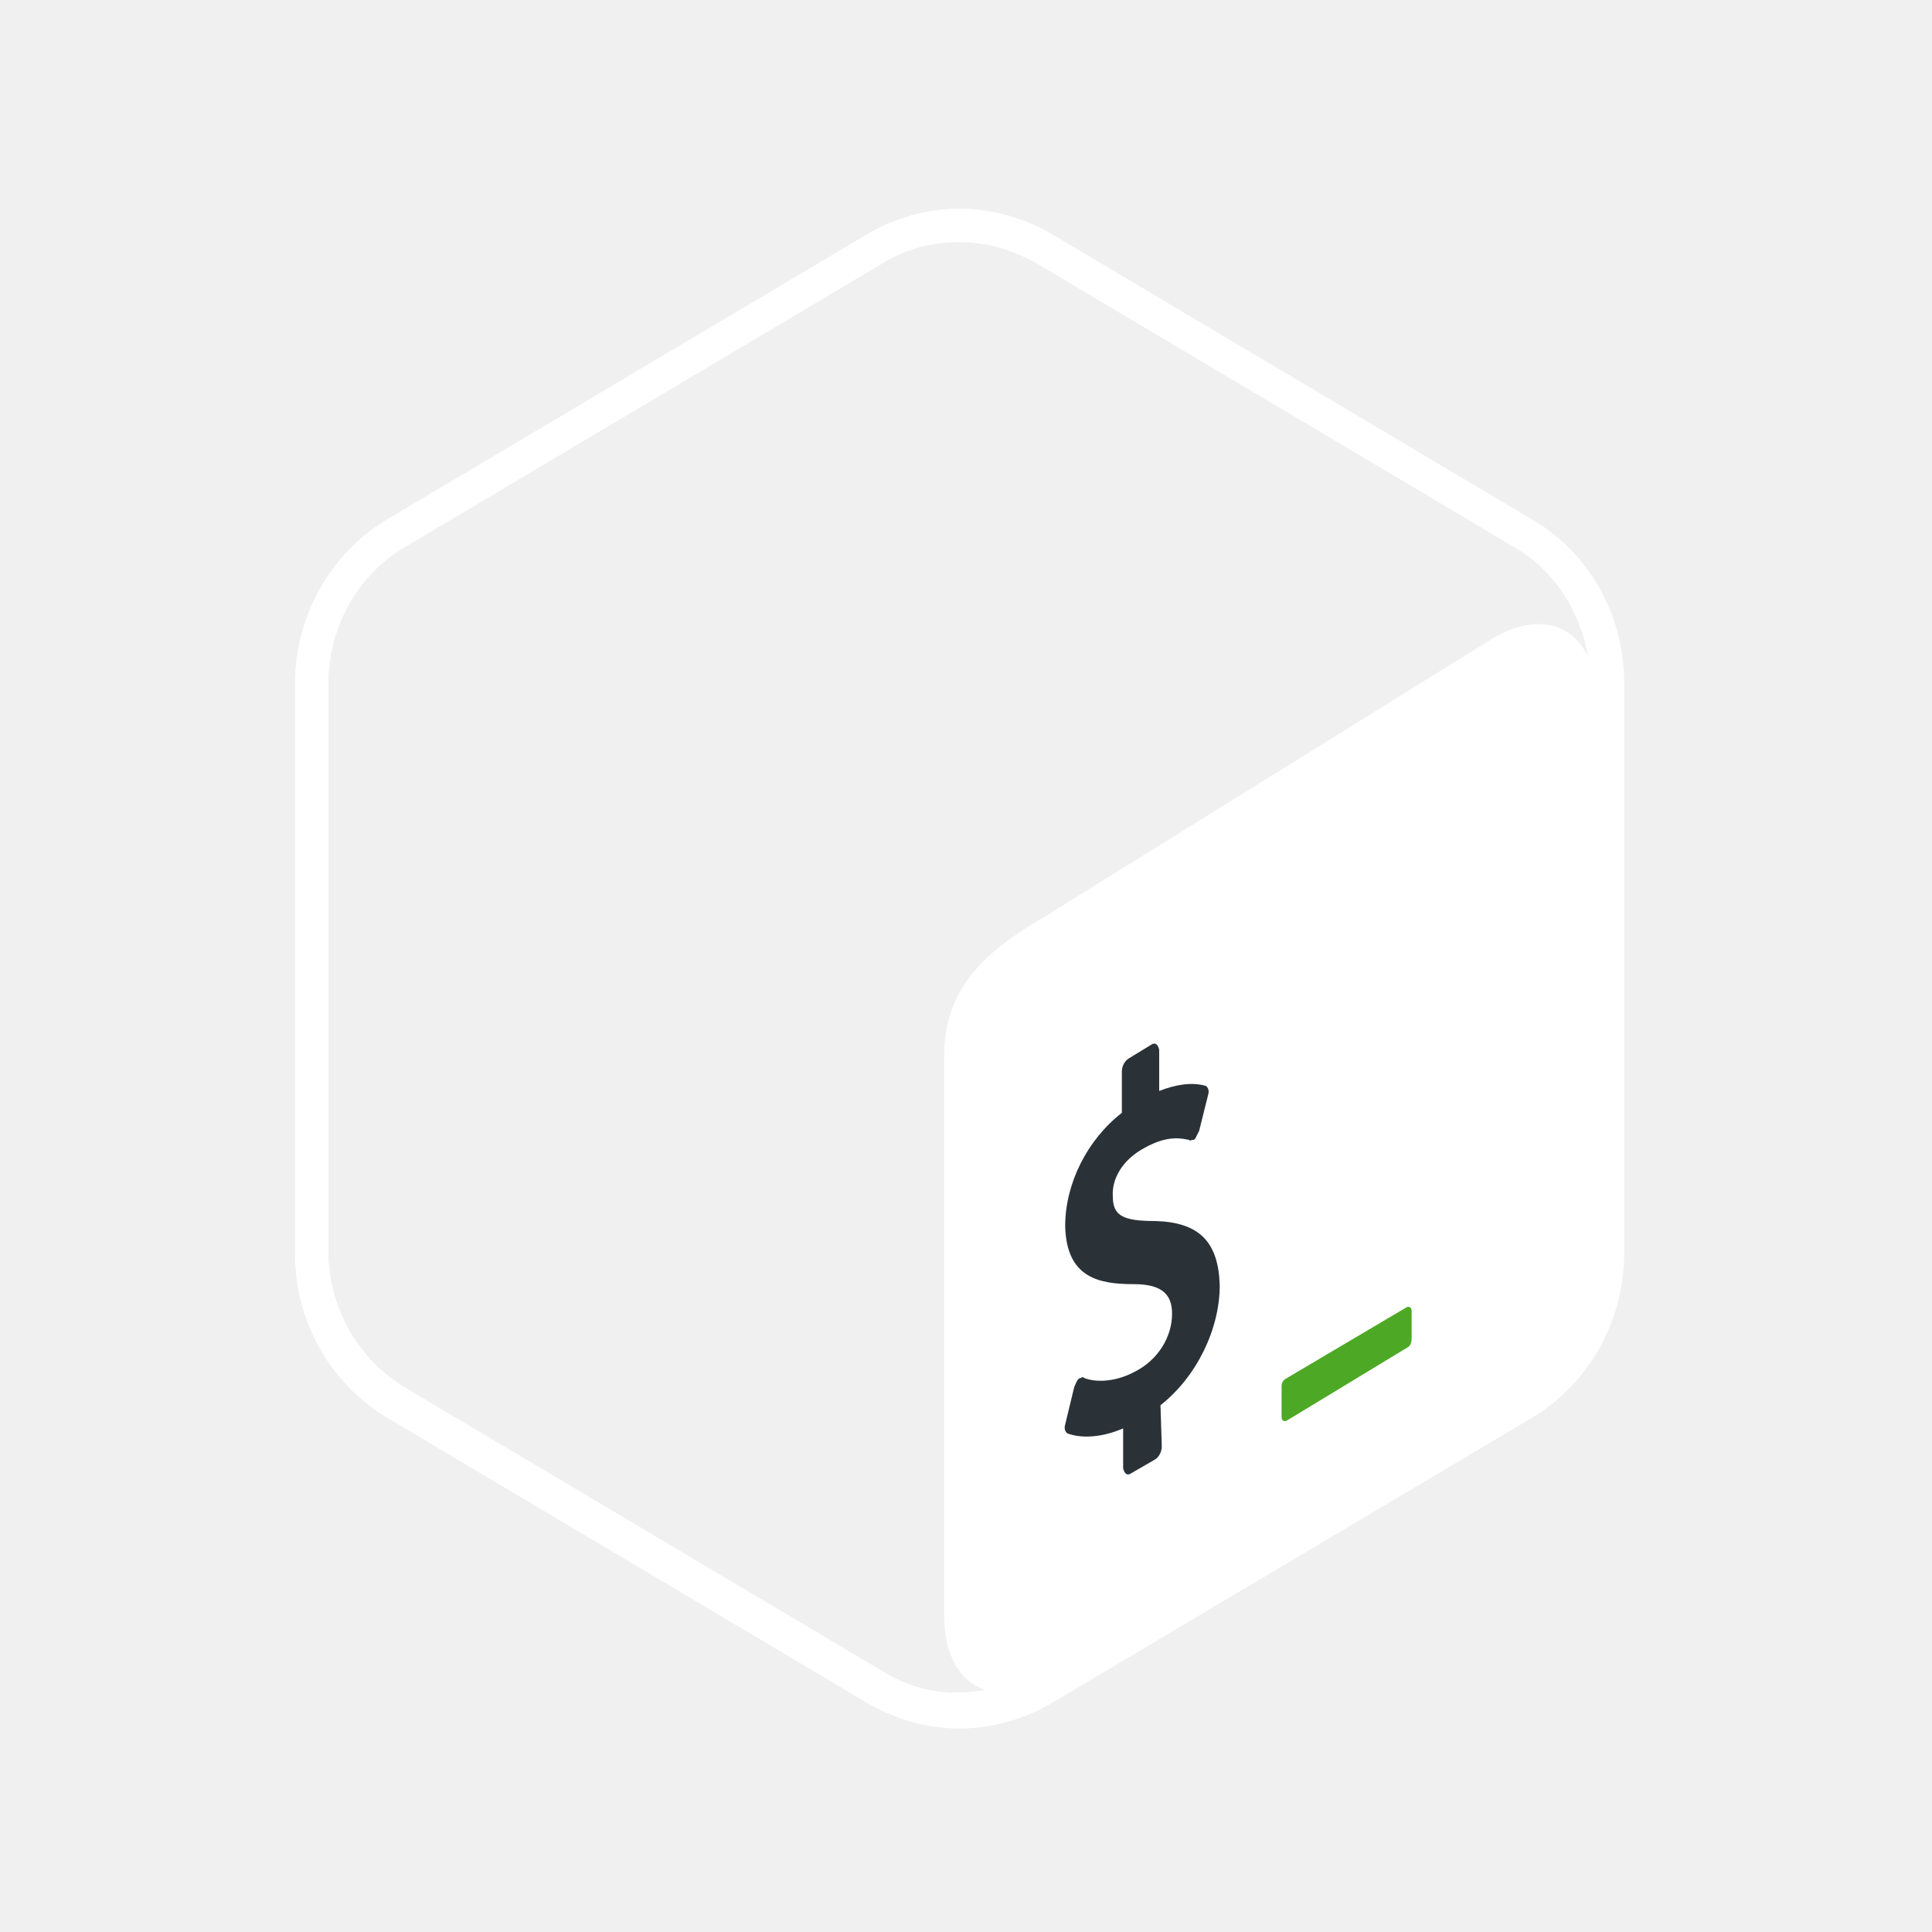
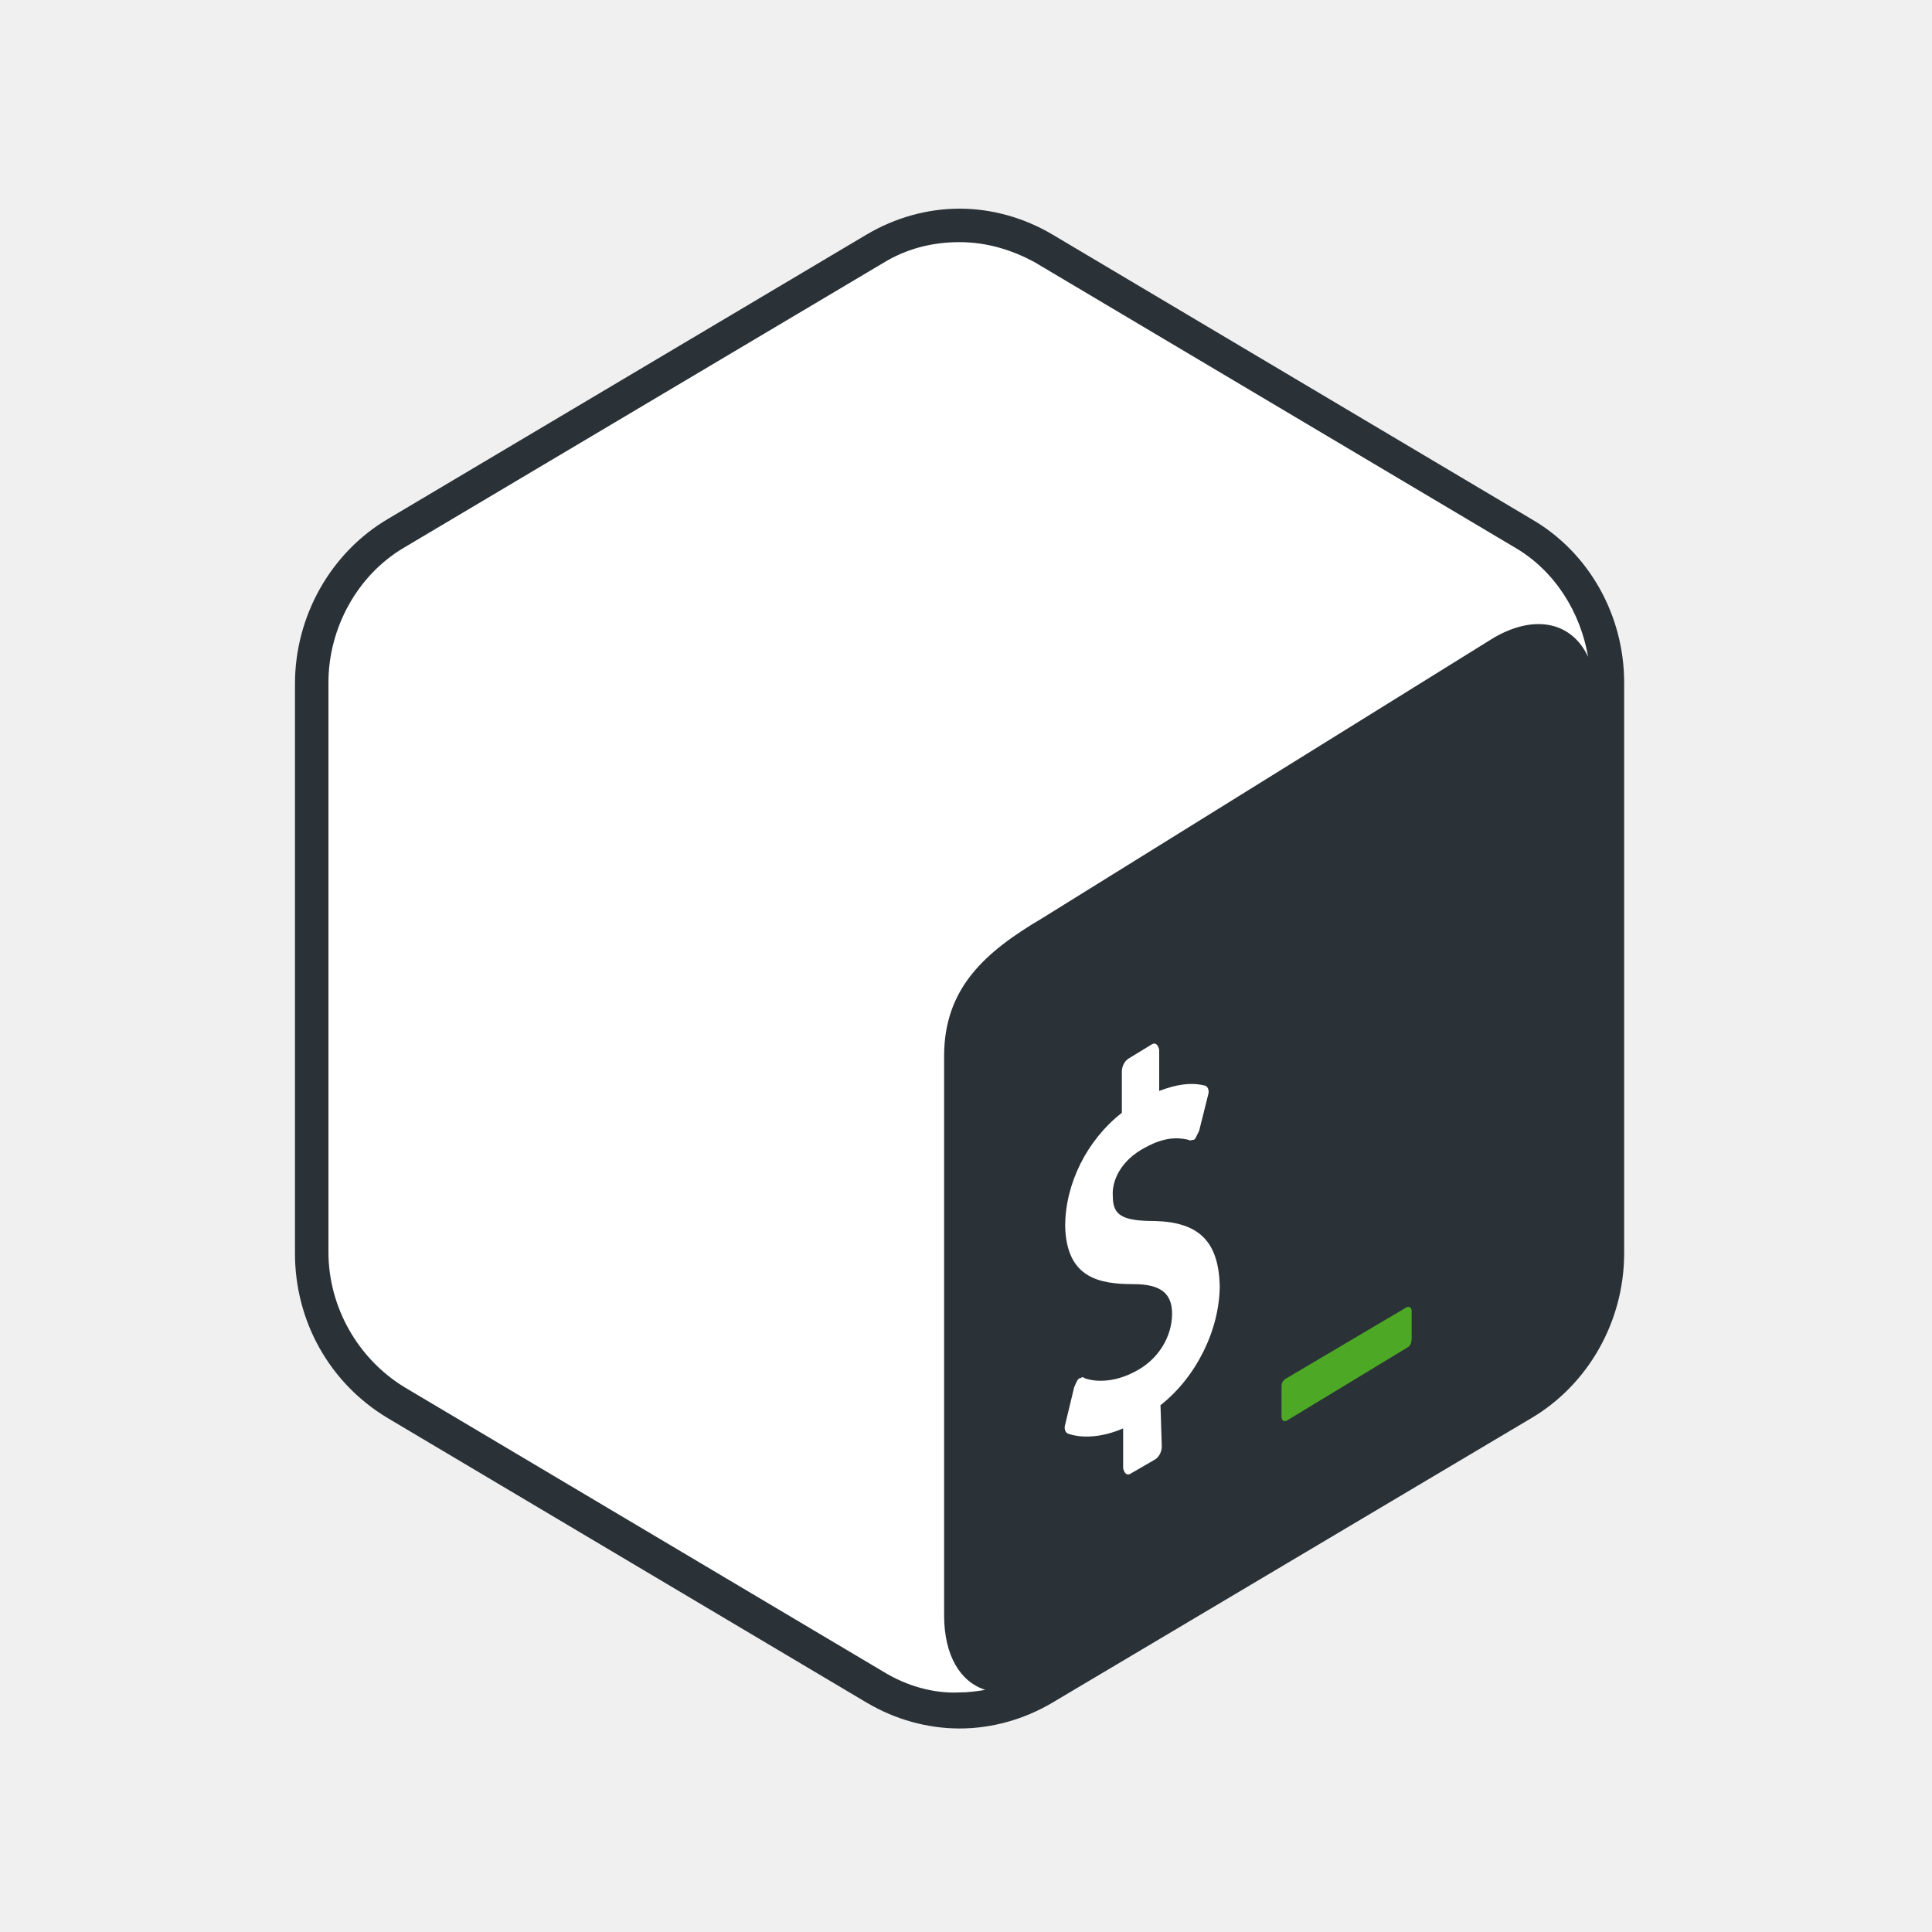
<svg xmlns="http://www.w3.org/2000/svg" version="1.1" id="Layer_1" x="0px" y="0px" viewBox="0 0 150 150" style="enable-background:new 0 0 150 150;" xml:space="preserve">
  <style type="text/css">
	.st0{fill:#FFFFFF;}
- 	.st1{fill:#4DA925;}
- 	.st2{fill:#2A3238;}
+ 	.st1{fill:#2A3238;}
+ 	.st2{fill:#4DA925;}
</style>
  <g>
    <g>
+       <path class="st0" d="M118.9,40.3L81.7,18.2c-4.4-2.6-9.9-2.6-14.4,0L30.1,40.3c-4.4,2.6-7.2,7.5-7.2,12.8v44.2    c0,5.3,2.7,10.1,7.2,12.8l37.2,22.1c2.2,1.3,4.7,2,7.2,2s5-0.7,7.2-2l37.2-22.1c4.4-2.6,7.2-7.5,7.2-12.8V53    C126.1,47.8,123.4,42.9,118.9,40.3z" />
+     </g>
+     <g>
      <g>
-         <g>
-           <path class="st0" d="M118.9,40.3L81.7,18.2c-2.2-1.3-4.7-2-7.2-2s-5,0.7-7.2,2L30.1,40.3c-4.4,2.6-7.2,7.5-7.2,12.8v44.2      c0,5.3,2.7,10.1,7.2,12.8l37.2,22.1c2.2,1.3,4.7,2,7.2,2s5-0.7,7.2-2l37.2-22.1c4.4-2.6,7.2-7.5,7.2-12.8V53      C126.1,47.8,123.4,42.9,118.9,40.3z M68.6,129.8l-37.2-22.1c-3.6-2.2-5.9-6.2-5.9-10.5V53c0-4.3,2.3-8.4,5.9-10.5l37.2-22.1      c1.8-1.1,3.8-1.6,5.9-1.6c2.1,0,4.1,0.6,5.9,1.6l37.2,22.1c3.1,1.8,5.1,5,5.7,8.5c-1.2-2.6-4-3.4-7.3-1.5L80.9,71.3      c-4.4,2.6-7.6,5.4-7.6,10.7v43.4c0,3.2,1.3,5.2,3.2,5.8c-0.6,0.1-1.3,0.2-2,0.2C72.5,131.5,70.4,130.9,68.6,129.8z" />
-         </g>
+         <path class="st1" d="M118.9,40.3L81.7,18.2c-2.2-1.3-4.7-2-7.2-2s-5,0.7-7.2,2L30.1,40.3c-4.4,2.6-7.2,7.5-7.2,12.8v44.2     c0,5.3,2.7,10.1,7.2,12.8l37.2,22.1c2.2,1.3,4.7,2,7.2,2s5-0.7,7.2-2l37.2-22.1c4.4-2.6,7.2-7.5,7.2-12.8V53     C126.1,47.8,123.4,42.9,118.9,40.3z M68.6,129.8l-37.2-22.1c-3.6-2.2-5.9-6.2-5.9-10.5V53c0-4.3,2.3-8.4,5.9-10.5l37.2-22.1     c1.8-1.1,3.8-1.6,5.9-1.6c2.1,0,4.1,0.6,5.9,1.6l37.2,22.1c3.1,1.8,5.1,5,5.7,8.5c-1.2-2.6-4-3.4-7.3-1.5L80.9,71.3     c-4.4,2.6-7.6,5.4-7.6,10.7v43.4c0,3.2,1.3,5.2,3.2,5.8c-0.6,0.1-1.3,0.2-2,0.2C72.5,131.5,70.4,130.9,68.6,129.8z" />
      </g>
-       <g>
-         <path class="st1" d="M109.2,101.5l-9.3,5.5c-0.2,0.1-0.4,0.3-0.4,0.6v2.4c0,0.3,0.2,0.4,0.4,0.3l9.4-5.7c0.2-0.1,0.3-0.4,0.3-0.7     v-2.1C109.6,101.5,109.4,101.4,109.2,101.5z" />
-       </g>
-       <g>
-         <path class="st2" d="M89.4,81.1c0.3-0.2,0.5,0,0.6,0.4v3.2c1.3-0.5,2.5-0.7,3.6-0.4c0.2,0.1,0.3,0.4,0.2,0.7l-0.7,2.8     c-0.1,0.2-0.2,0.4-0.3,0.6c-0.1,0.1-0.1,0.1-0.2,0.1s-0.2,0.1-0.3,0c-0.5-0.1-1.6-0.4-3.4,0.6c-1.9,1-2.6,2.6-2.5,3.8     c0,1.5,0.8,1.9,3.3,1.9c3.4,0.1,4.9,1.6,5,5c0,3.4-1.8,7.1-4.6,9.3l0.1,3.2c0,0.4-0.2,0.8-0.5,1l-1.9,1.1c-0.3,0.2-0.5,0-0.6-0.4     v-3.1c-1.6,0.7-3.2,0.8-4.3,0.4c-0.2-0.1-0.3-0.4-0.2-0.7l0.7-2.9c0.1-0.2,0.2-0.5,0.3-0.6c0.1-0.1,0.1-0.1,0.2-0.1     c0.1-0.1,0.2-0.1,0.3,0c1.1,0.4,2.6,0.2,3.9-0.5c1.8-0.9,2.9-2.7,2.9-4.5c0-1.6-0.9-2.3-3-2.3c-2.7,0-5.2-0.5-5.3-4.5     c0-3.3,1.7-6.7,4.4-8.8v-3.2c0-0.4,0.2-0.8,0.5-1L89.4,81.1z" />
-       </g>
+     </g>
+     <g>
+       <path class="st2" d="M109.2,101.5l-9.3,5.5c-0.2,0.1-0.4,0.3-0.4,0.6v2.4c0,0.3,0.2,0.4,0.4,0.3l9.4-5.7c0.2-0.1,0.3-0.4,0.3-0.7    v-2.1C109.6,101.5,109.4,101.4,109.2,101.5z" />
+     </g>
+     <g>
+       <path class="st0" d="M89.4,81.1c0.3-0.2,0.5,0,0.6,0.4v3.2c1.3-0.5,2.5-0.7,3.6-0.4c0.2,0.1,0.3,0.4,0.2,0.7l-0.7,2.8    c-0.1,0.2-0.2,0.4-0.3,0.6c-0.1,0.1-0.1,0.1-0.2,0.1s-0.2,0.1-0.3,0c-0.5-0.1-1.6-0.4-3.4,0.6c-1.9,1-2.6,2.6-2.5,3.8    c0,1.5,0.8,1.9,3.3,1.9c3.4,0.1,4.9,1.6,5,5c0,3.4-1.8,7.1-4.6,9.3l0.1,3.2c0,0.4-0.2,0.8-0.5,1l-1.9,1.1c-0.3,0.2-0.5,0-0.6-0.4    v-3.1c-1.6,0.7-3.2,0.8-4.3,0.4c-0.2-0.1-0.3-0.4-0.2-0.7l0.7-2.9c0.1-0.2,0.2-0.5,0.3-0.6c0.1-0.1,0.1-0.1,0.2-0.1    c0.1-0.1,0.2-0.1,0.3,0c1.1,0.4,2.6,0.2,3.9-0.5c1.8-0.9,2.9-2.7,2.9-4.5c0-1.6-0.9-2.3-3-2.3c-2.7,0-5.2-0.5-5.3-4.5    c0-3.3,1.7-6.7,4.4-8.8v-3.2c0-0.4,0.2-0.8,0.5-1L89.4,81.1z" />
    </g>
  </g>
</svg>
